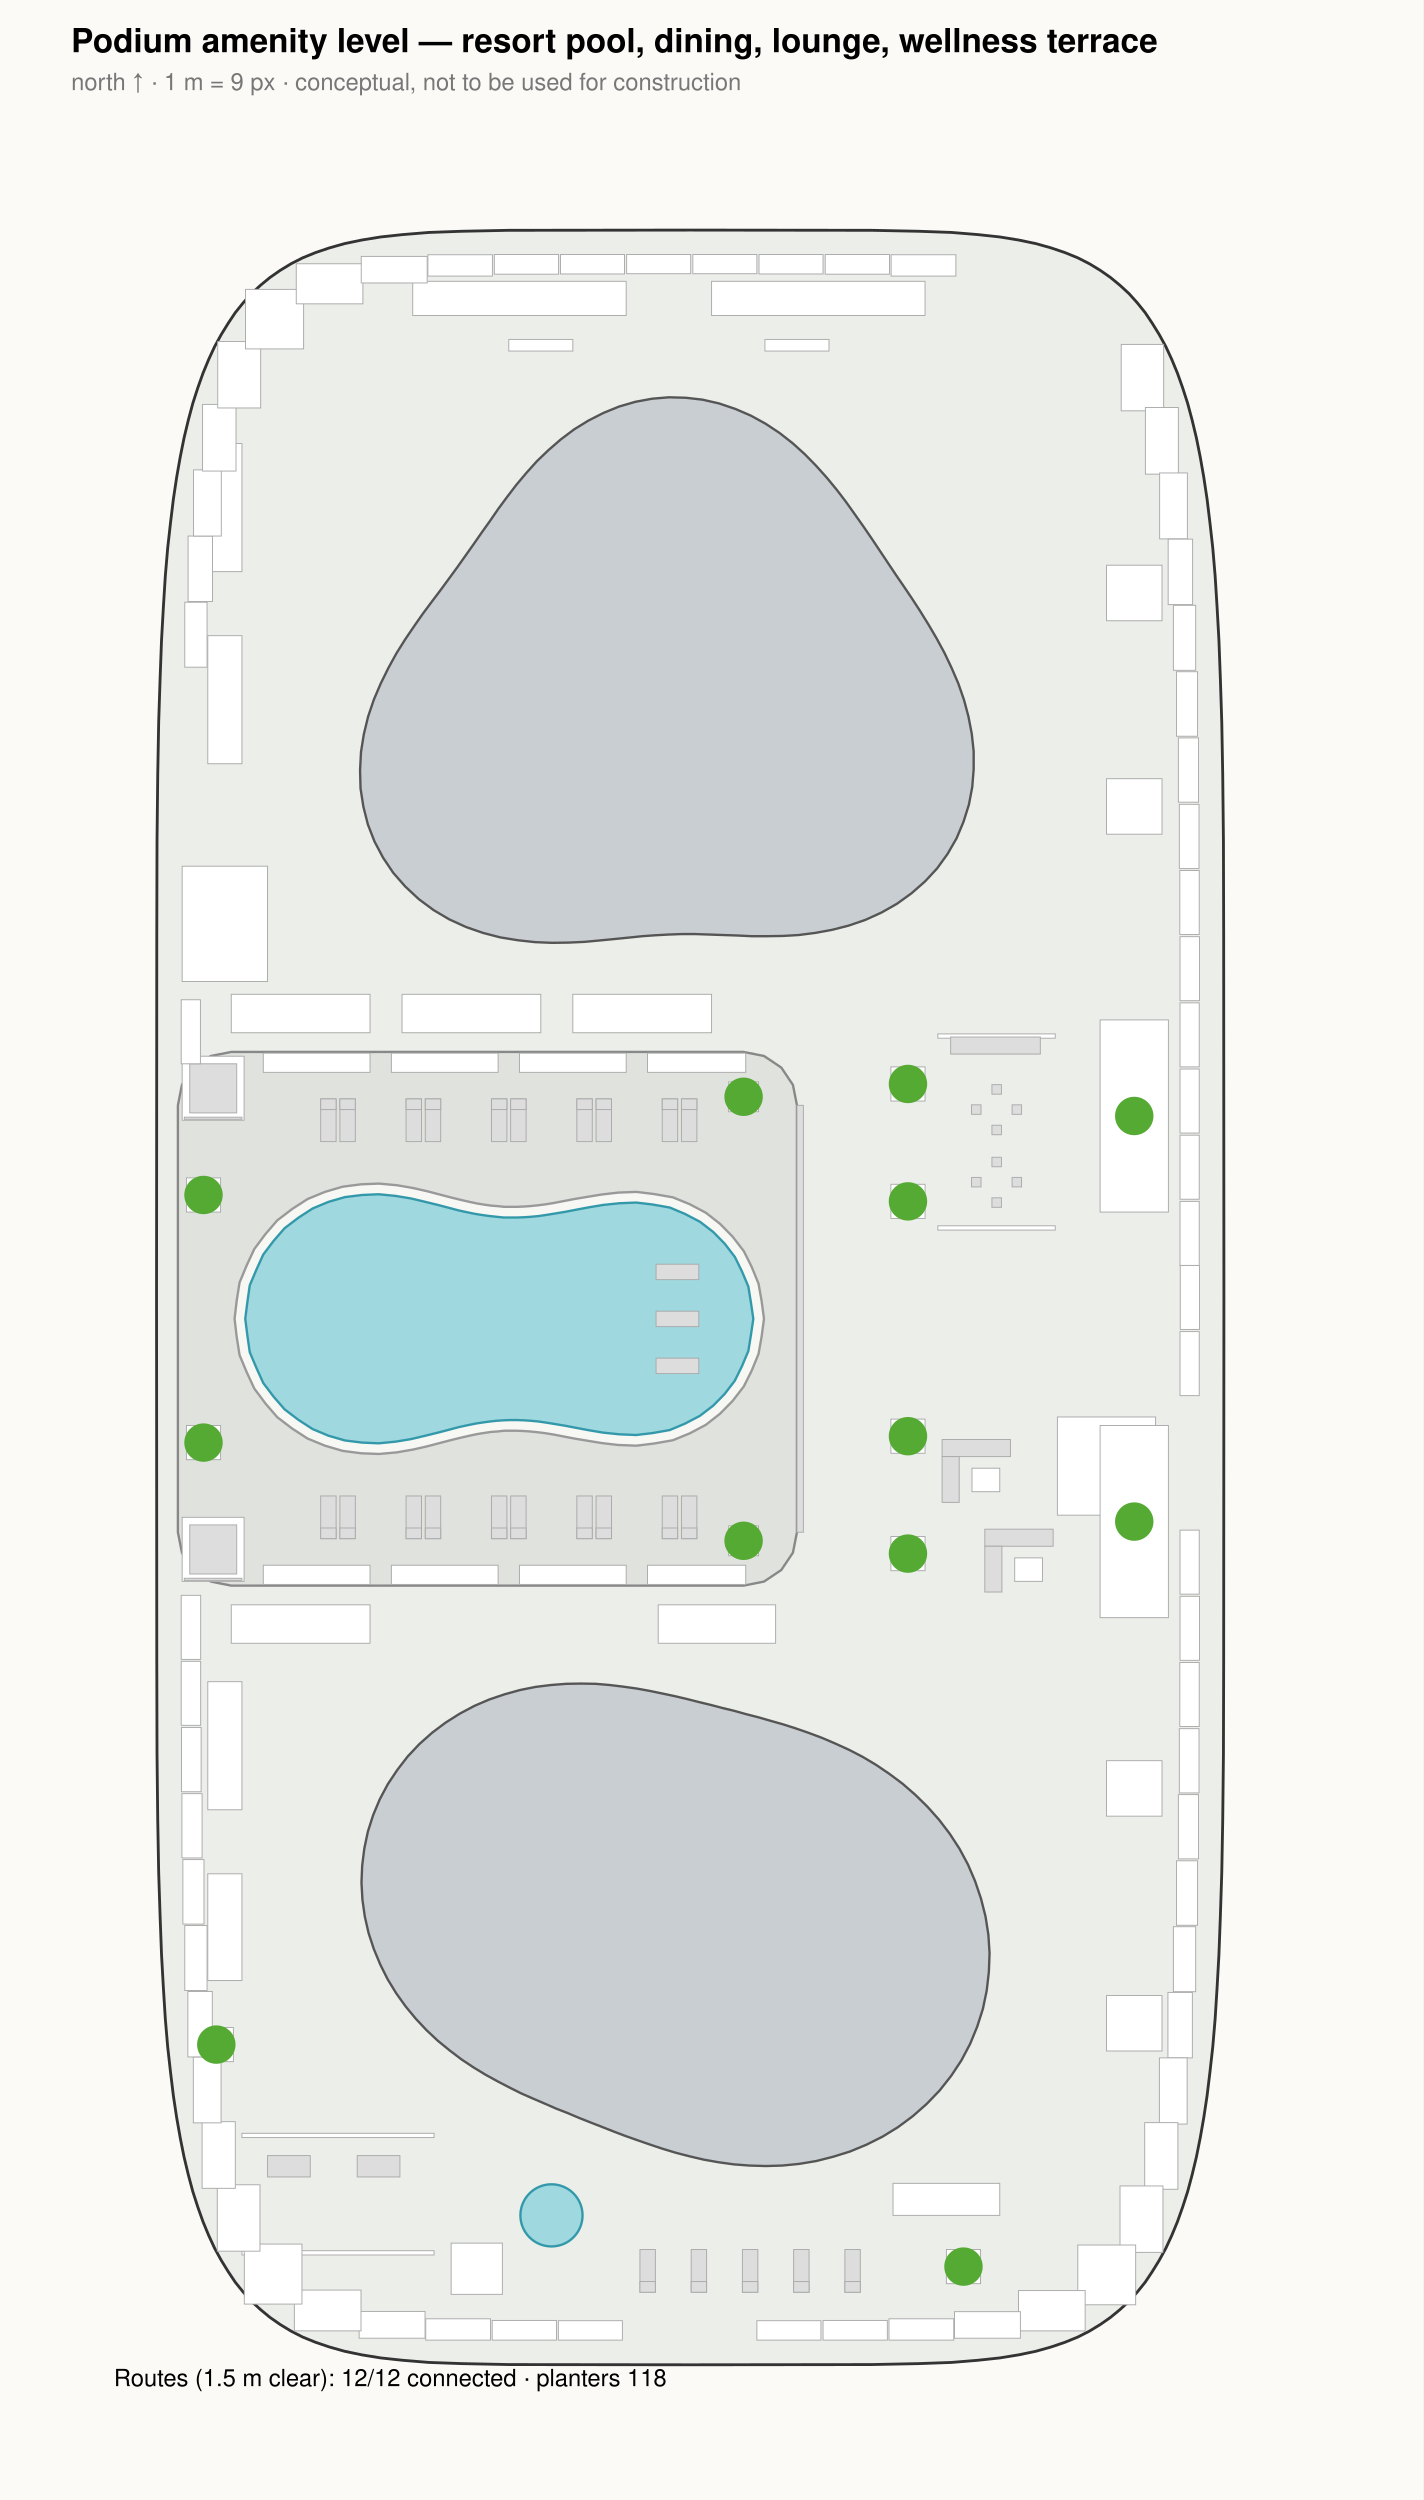
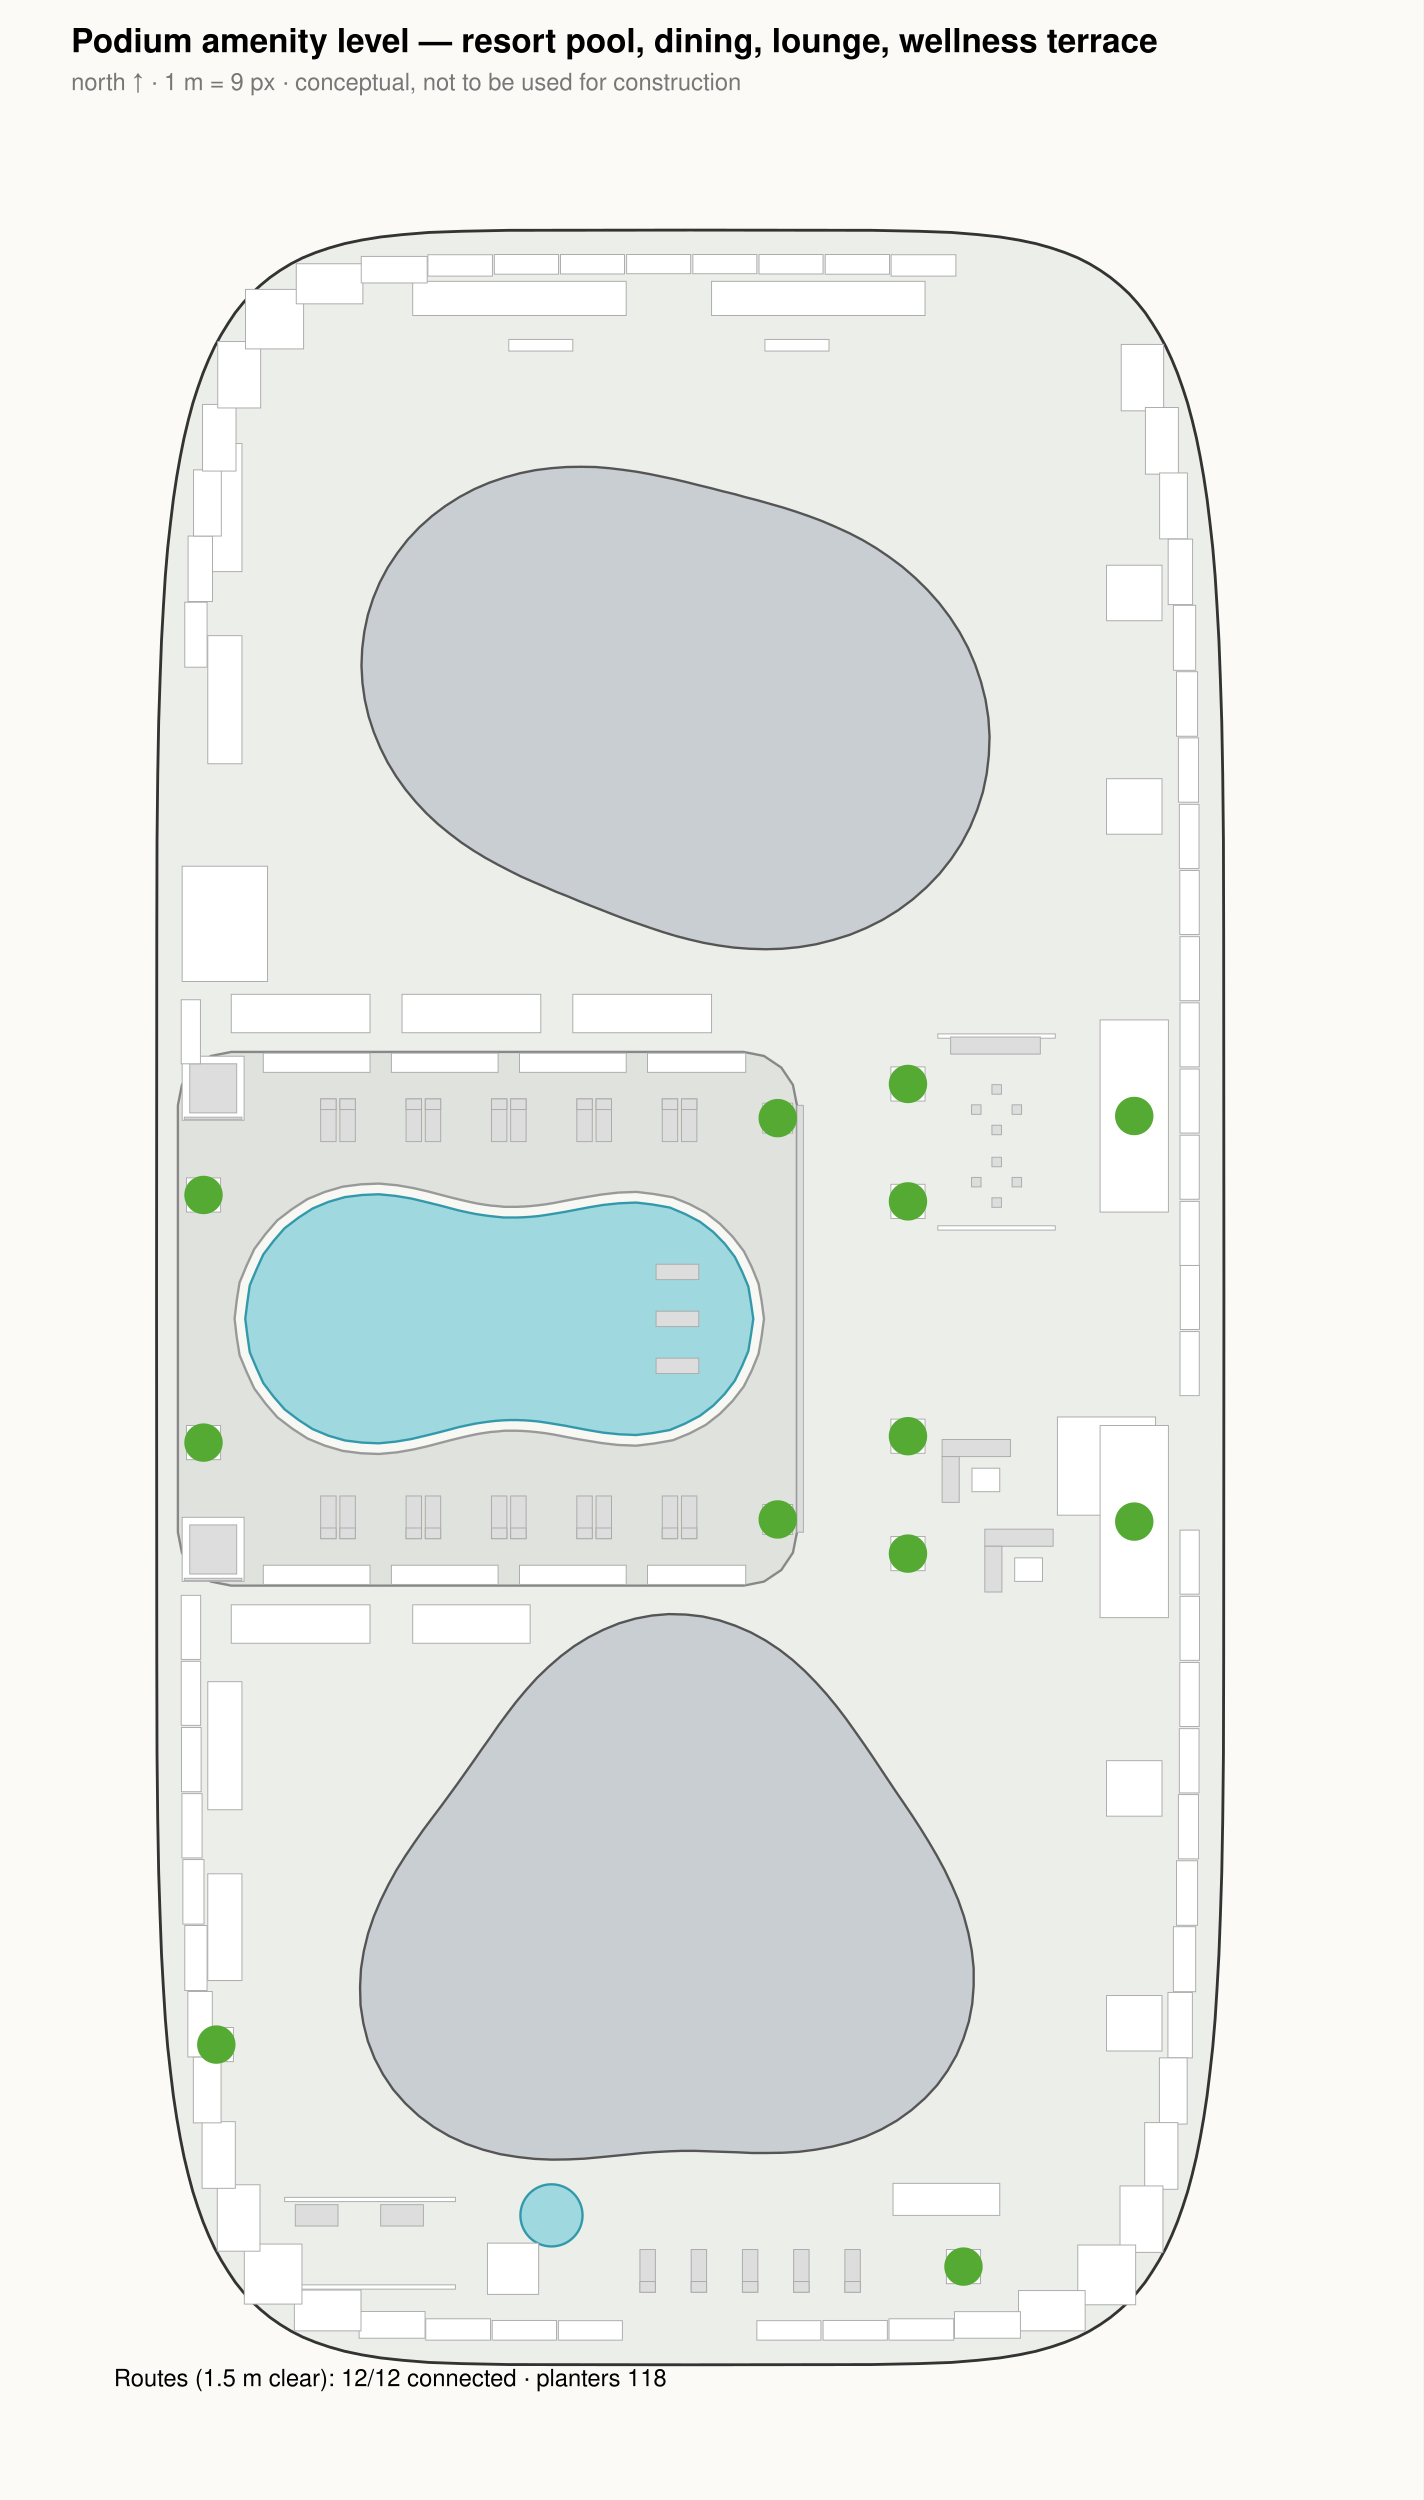
<svg xmlns="http://www.w3.org/2000/svg" width="600" height="1054" viewBox="0 0 600 1054">
  <rect width="100%" height="100%" fill="#fbfaf7" />
  <text x="30" y="22" font-size="14" font-family="Helvetica, Arial" font-weight="bold">Podium amenity level — resort pool, dining, lounge, wellness terrace</text>
  <polygon points="516,547 515.9,699.9 515.8,739.6 515.5,767.4 515.1,789.5 514.5,808 513.9,824.1 513.1,838.4 512.3,851.2 511.3,863 510.1,873.7 508.9,883.6 507.5,892.9 506,901.4 504.4,909.4 502.6,916.9 500.7,924 498.6,930.5 496.4,936.7 494,942.5 491.5,947.9 488.7,953 485.8,957.7 482.8,962.2 479.5,966.3 476,970.2 472.2,973.7 468.2,977 463.9,980 459.3,982.8 454.4,985.3 449,987.5 443.1,989.5 436.7,991.3 429.5,992.8 421.5,994.1 412.2,995.1 401.2,996 387.3,996.5 367.5,996.9 291,997 214.5,996.9 194.7,996.5 180.8,996 169.8,995.1 160.5,994.1 152.5,992.8 145.3,991.3 138.9,989.5 133,987.5 127.6,985.3 122.7,982.8 118.1,980 113.8,977 109.8,973.7 106,970.2 102.5,966.3 99.2,962.2 96.2,957.7 93.3,953 90.5,947.9 88,942.5 85.6,936.7 83.4,930.5 81.3,924 79.4,916.9 77.6,909.4 76,901.4 74.5,892.9 73.1,883.6 71.9,873.7 70.7,863 69.7,851.2 68.9,838.4 68.1,824.1 67.5,808 66.9,789.5 66.5,767.4 66.2,739.6 66.1,699.9 66,547 66.1,394.1 66.2,354.4 66.5,326.6 66.9,304.5 67.5,286 68.1,269.9 68.9,255.6 69.7,242.8 70.7,231 71.9,220.3 73.1,210.4 74.5,201.1 76,192.6 77.6,184.6 79.4,177.1 81.3,170 83.4,163.5 85.6,157.3 88,151.5 90.5,146.1 93.3,141 96.2,136.3 99.2,131.8 102.5,127.7 106,123.8 109.8,120.3 113.8,117 118.1,114 122.7,111.2 127.6,108.7 133,106.5 138.9,104.5 145.3,102.7 152.5,101.2 160.5,99.9 169.8,98.9 180.8,98 194.7,97.5 214.5,97.1 291,97 367.5,97.1 387.3,97.5 401.2,98 412.2,98.9 421.5,99.9 429.5,101.2 436.7,102.7 443.1,104.5 449,106.5 454.4,108.7 459.3,111.2 463.9,114 468.2,117 472.2,120.3 476,123.8 479.5,127.7 482.8,131.8 485.8,136.3 488.7,141 491.5,146.1 494,151.5 496.4,157.3 498.6,163.5 500.7,170 502.6,177.1 504.4,184.6 506,192.6 507.5,201.1 508.9,210.4 510.1,220.3 511.3,231 512.3,242.8 513.1,255.6 513.9,269.9 514.5,286 515.1,304.5 515.5,326.6 515.8,354.4 515.9,394.1" fill="#eceee9" stroke="#333" stroke-width="1.2" />
  <polygon points="313.5,443.5 322.1,445.2 329.4,450.1 334.3,457.4 336,466 336,646 334.3,654.6 329.4,661.9 322.1,666.8 313.5,668.5 97.5,668.5 88.9,666.8 81.6,661.9 76.7,654.6 75,646 75,466 76.7,457.4 81.6,450.1 88.9,445.2 97.5,443.5" fill="#dfe2dd" stroke="#888" />
  <polygon points="322.1,556 321.1,563.5 319.8,570.8 316.9,577.9 313.6,584.5 308.9,590.6 303.6,596 297.6,600.7 290.8,604.3 283.7,607.2 275.7,608.6 268.3,609.5 260.6,609.2 253.7,608.4 247.6,607.4 242.2,606.5 237.5,605.6 233.4,604.8 229.7,604.2 226.4,603.8 223.4,603.5 220.5,603.3 217.8,603.2 215.1,603.2 212.5,603.2 209.8,603.5 207.1,603.7 204.3,604.1 201.2,604.6 197.9,605.3 194.4,606.1 190.3,607.1 185.7,608.3 180.4,609.7 174.3,611.1 167.4,612.3 159.8,613 152.3,612.7 144.5,611.7 137,609.5 129.7,606.5 123.2,602.3 116.9,597.5 111.9,591.7 107.2,585.4 104,578.5 101,571.3 99.8,563.7 98.9,556 99.8,548.3 101,540.7 104,533.5 107.2,526.6 111.9,520.3 116.9,514.5 123.2,509.7 129.7,505.5 137,502.5 144.5,500.3 152.3,499.3 159.8,499 167.4,499.7 174.3,500.9 180.4,502.3 185.7,503.7 190.3,504.9 194.4,505.9 197.9,506.7 201.2,507.4 204.3,507.9 207.1,508.3 209.8,508.5 212.5,508.8 215.1,508.8 217.8,508.8 220.5,508.7 223.4,508.5 226.4,508.2 229.7,507.8 233.4,507.2 237.5,506.4 242.2,505.5 247.6,504.6 253.7,503.6 260.6,502.8 268.3,502.5 275.7,503.4 283.7,504.8 290.8,507.7 297.6,511.3 303.6,516 308.9,521.4 313.6,527.5 316.9,534.1 319.8,541.2 321.1,548.5" fill="#f7f7f4" stroke="#999" />
  <polygon points="317.6,556 316.6,562.8 315.5,569.6 312.8,576 309.8,582.1 305.5,587.7 300.7,592.6 295.1,596.9 288.8,600.2 282.4,602.9 275,604.2 268.2,605 261,604.7 254.3,604 248.3,603 243,602 238.3,601.1 234.1,600.4 230.4,599.8 227,599.3 223.8,599 220.8,598.8 217.9,598.7 215,598.7 212.3,598.8 209.4,599 206.6,599.3 203.6,599.7 200.4,600.2 197,600.9 193.3,601.7 189.2,602.8 184.6,604 179.3,605.3 173.4,606.7 166.8,607.8 159.7,608.5 152.7,608.2 145.4,607.3 138.5,605.3 131.8,602.5 125.8,598.6 120,594.2 115.4,588.9 111,583.1 108.1,576.7 105.3,570.1 104.3,563.1 103.4,556 104.3,548.9 105.3,541.9 108.1,535.3 111,528.9 115.4,523.1 120,517.8 125.8,513.4 131.8,509.5 138.5,506.7 145.4,504.7 152.7,503.8 159.7,503.5 166.8,504.2 173.4,505.3 179.3,506.7 184.6,508 189.2,509.2 193.3,510.3 197,511.1 200.4,511.8 203.6,512.3 206.6,512.7 209.4,513 212.3,513.3 215,513.3 217.9,513.3 220.8,513.2 223.8,513 227,512.7 230.4,512.2 234.1,511.6 238.3,510.9 243,510 248.3,509 254.3,508 261,507.3 268.2,507 275,507.8 282.4,509.1 288.8,511.8 295.1,515.1 300.7,519.4 305.5,524.3 309.8,529.9 312.8,536 315.5,542.4 316.6,549.2" fill="#9fd8de" stroke="#39a" />
-   <polygon points="406.4,295 408.3,302.1 409.7,309.4 410.5,316.8 410.5,324.3 409.9,331.8 408.5,339.2 406.2,346.5 403.3,353.4 399.5,360 395.1,366.1 390,371.6 384.3,376.6 378.2,381 371.7,384.7 364.9,387.8 357.9,390.2 350.9,392 343.8,393.3 336.8,394.2 330,394.6 323.3,394.7 316.9,394.7 310.7,394.4 304.6,394.2 298.8,394 293.1,393.8 287.5,393.8 282,394 276.4,394.3 270.8,394.7 265,395.3 259,395.9 252.8,396.5 246.3,397.1 239.6,397.4 232.7,397.5 225.5,397.2 218.3,396.4 210.9,395.2 203.6,393.3 196.4,390.8 189.4,387.6 182.8,383.7 176.6,379.1 170.9,373.8 165.8,368 161.5,361.6 157.9,354.8 155.1,347.6 153.2,340.1 152,332.4 151.8,324.7 152.2,317 153.4,309.5 155.2,302.1 157.6,295 160.5,288.2 163.7,281.7 167.1,275.5 170.8,269.6 174.6,264 178.3,258.7 182.1,253.6 185.8,248.7 189.4,243.8 192.9,239 196.3,234.2 199.7,229.4 203.1,224.5 206.6,219.6 210.1,214.5 213.8,209.5 217.7,204.4 221.9,199.4 226.4,194.4 231.3,189.7 236.5,185.2 242.1,181 248.1,177.3 254.4,174.1 261,171.4 267.9,169.4 274.9,168.1 282,167.5 289.2,167.7 296.2,168.5 303.2,170.1 310,172.4 316.5,175.2 322.7,178.6 328.6,182.5 334.1,186.8 339.2,191.4 344,196.3 348.5,201.3 352.7,206.4 356.6,211.5 360.3,216.7 363.9,221.8 367.4,226.9 370.8,232 374.2,237.1 377.6,242.2 381.1,247.3 384.6,252.5 388.1,257.9 391.5,263.4 394.9,269.2 398.2,275.3 401.2,281.6 404,288.1" fill="#c9ced3" stroke="#555" />
-   <polygon points="415.5,808 416.7,815.7 417.2,823.5 416.9,831.4 416,839.2 414.4,846.9 412,854.4 409,861.7 405.3,868.7 401,875.2 396.1,881.4 390.7,887 384.8,892.2 378.6,896.8 372.1,900.8 365.3,904.2 358.3,907.1 351.2,909.3 344.1,911.1 336.9,912.3 329.8,913 322.9,913.2 316,913 309.4,912.5 302.9,911.6 296.7,910.5 290.7,909.1 284.9,907.6 279.3,905.9 273.9,904.1 268.7,902.3 263.6,900.5 258.6,898.6 253.8,896.7 248.9,894.8 244.1,892.9 239.4,890.9 234.5,889 229.7,886.9 224.8,884.8 219.8,882.6 214.8,880.1 209.8,877.5 204.7,874.7 199.6,871.6 194.5,868.2 189.5,864.4 184.6,860.4 179.8,855.9 175.3,851.1 171,845.9 167,840.3 163.4,834.4 160.3,828.2 157.6,821.7 155.4,815 153.8,808 152.8,800.9 152.4,793.7 152.7,786.5 153.6,779.3 155.1,772.2 157.3,765.3 160.1,758.6 163.5,752.2 167.5,746.2 171.9,740.5 176.8,735.3 182.2,730.5 187.8,726.3 193.8,722.5 200,719.2 206.3,716.5 212.8,714.3 219.3,712.5 225.8,711.2 232.3,710.4 238.7,709.9 244.9,709.8 251.1,709.9 257,710.4 262.8,711.1 268.5,711.9 274,712.9 279.3,714 284.5,715.1 289.6,716.3 294.7,717.6 299.7,718.8 304.6,720.1 309.6,721.3 314.6,722.7 319.7,724 324.9,725.5 330.2,727 335.5,728.7 341,730.6 346.6,732.7 352.2,735.1 357.9,737.7 363.7,740.7 369.4,744.1 375,747.9 380.5,752 385.9,756.7 391,761.7 395.9,767.2 400.4,773.1 404.5,779.4 408.1,786.1 411.1,793.1 413.6,800.5" fill="#c9ced3" stroke="#555" />
+   <polygon points="406.4,808 408.3,815.1 409.7,822.4 410.5,829.8 410.5,837.3 409.9,844.8 408.5,852.2 406.2,859.5 403.3,866.4 399.5,873 395.1,879.1 390,884.6 384.3,889.6 378.2,894 371.7,897.7 364.9,900.8 357.9,903.2 350.9,905 343.8,906.3 336.8,907.2 330,907.6 323.3,907.7 316.9,907.7 310.7,907.4 304.6,907.2 298.8,907 293.1,906.8 287.5,906.8 282,907 276.4,907.3 270.8,907.7 265,908.3 259,908.9 252.8,909.5 246.3,910.1 239.6,910.4 232.7,910.5 225.5,910.2 218.3,909.4 210.9,908.2 203.6,906.3 196.4,903.8 189.4,900.6 182.8,896.7 176.6,892.1 170.9,886.8 165.8,881 161.5,874.6 157.9,867.8 155.1,860.6 153.2,853.1 152,845.4 151.8,837.7 152.2,830 153.4,822.5 155.2,815.1 157.6,808 160.5,801.2 163.7,794.7 167.1,788.5 170.8,782.6 174.6,777 178.3,771.7 182.1,766.6 185.8,761.7 189.4,756.8 192.9,752 196.3,747.2 199.7,742.4 203.1,737.5 206.6,732.6 210.1,727.5 213.8,722.5 217.7,717.4 221.9,712.4 226.4,707.4 231.3,702.7 236.5,698.2 242.1,694 248.1,690.3 254.4,687.1 261,684.4 267.9,682.4 274.9,681.1 282,680.5 289.2,680.7 296.2,681.5 303.2,683.1 310,685.4 316.5,688.2 322.7,691.6 328.6,695.5 334.1,699.8 339.2,704.4 344,709.3 348.5,714.3 352.7,719.4 356.6,724.5 360.3,729.7 363.9,734.8 367.4,739.9 370.8,745 374.2,750.1 377.6,755.2 381.1,760.3 384.6,765.5 388.1,770.9 391.5,776.4 394.9,782.2 398.2,788.3 401.2,794.6 404,801.1" fill="#c9ced3" stroke="#555" />
+   <polygon points="415.5,295 416.7,302.7 417.2,310.5 416.9,318.4 416,326.2 414.4,333.9 412,341.4 409,348.7 405.3,355.7 401,362.2 396.1,368.4 390.7,374 384.8,379.2 378.6,383.8 372.1,387.8 365.3,391.2 358.3,394.1 351.2,396.3 344.1,398.1 336.9,399.3 329.8,400 322.9,400.2 316,400 309.4,399.5 302.9,398.6 296.7,397.5 290.7,396.1 284.9,394.6 279.3,392.9 273.9,391.1 268.7,389.3 263.6,387.5 258.6,385.6 253.8,383.7 248.9,381.8 244.1,379.9 239.4,377.9 234.5,376 229.7,373.9 224.8,371.8 219.8,369.6 214.8,367.1 209.8,364.5 204.7,361.7 199.6,358.6 194.5,355.2 189.5,351.4 184.6,347.4 179.8,342.9 175.3,338.1 171,332.9 167,327.3 163.4,321.4 160.3,315.2 157.6,308.7 155.4,302 153.8,295 152.8,287.9 152.4,280.7 152.7,273.5 153.6,266.3 155.1,259.2 157.3,252.3 160.1,245.6 163.5,239.2 167.5,233.2 171.9,227.5 176.8,222.3 182.2,217.5 187.8,213.3 193.8,209.5 200,206.2 206.3,203.5 212.8,201.3 219.3,199.5 225.8,198.2 232.3,197.4 238.7,196.9 244.9,196.8 251.1,196.9 257,197.4 262.8,198.1 268.5,198.9 274,199.9 279.3,201 284.5,202.1 289.6,203.3 294.7,204.6 299.7,205.8 304.6,207.1 309.6,208.3 314.6,209.7 319.7,211 324.9,212.5 330.2,214 335.5,215.7 341,217.6 346.6,219.7 352.2,222.1 357.9,224.7 363.7,227.7 369.4,231.1 375,234.9 380.5,239 385.9,243.7 391,248.7 395.9,254.2 400.4,260.1 404.5,266.4 408.1,273.1 411.1,280.1 413.6,287.5" fill="#c9ced3" stroke="#555" />
  <circle cx="232.5" cy="934" r="13.1" fill="#9fd8de" stroke="#39a" />
  <rect x="336" y="466" width="2.7" height="180" fill="#ddd" stroke="#aaa" stroke-width="0.4" />
  <rect x="135.2" y="463.3" width="6.5" height="18" fill="#ddd" stroke="#aaa" stroke-width="0.4" />
  <rect x="135.2" y="463.3" width="6.5" height="4.5" fill="#ddd" stroke="#aaa" stroke-width="0.4" />
  <rect x="143.3" y="463.3" width="6.5" height="18" fill="#ddd" stroke="#aaa" stroke-width="0.4" />
  <rect x="143.3" y="463.3" width="6.5" height="4.5" fill="#ddd" stroke="#aaa" stroke-width="0.4" />
  <rect x="135.2" y="630.7" width="6.5" height="18" fill="#ddd" stroke="#aaa" stroke-width="0.4" />
  <rect x="135.2" y="644.2" width="6.5" height="4.5" fill="#ddd" stroke="#aaa" stroke-width="0.4" />
  <rect x="143.3" y="630.7" width="6.5" height="18" fill="#ddd" stroke="#aaa" stroke-width="0.4" />
  <rect x="143.3" y="644.2" width="6.5" height="4.5" fill="#ddd" stroke="#aaa" stroke-width="0.4" />
  <rect x="171.2" y="463.3" width="6.5" height="18" fill="#ddd" stroke="#aaa" stroke-width="0.4" />
  <rect x="171.2" y="463.3" width="6.5" height="4.5" fill="#ddd" stroke="#aaa" stroke-width="0.4" />
  <rect x="179.3" y="463.3" width="6.5" height="18" fill="#ddd" stroke="#aaa" stroke-width="0.4" />
  <rect x="179.3" y="463.3" width="6.5" height="4.5" fill="#ddd" stroke="#aaa" stroke-width="0.4" />
  <rect x="171.2" y="630.7" width="6.5" height="18" fill="#ddd" stroke="#aaa" stroke-width="0.4" />
  <rect x="171.2" y="644.2" width="6.5" height="4.5" fill="#ddd" stroke="#aaa" stroke-width="0.4" />
  <rect x="179.3" y="630.7" width="6.5" height="18" fill="#ddd" stroke="#aaa" stroke-width="0.4" />
  <rect x="179.3" y="644.2" width="6.5" height="4.5" fill="#ddd" stroke="#aaa" stroke-width="0.4" />
  <rect x="207.2" y="463.3" width="6.5" height="18" fill="#ddd" stroke="#aaa" stroke-width="0.4" />
  <rect x="207.2" y="463.3" width="6.5" height="4.5" fill="#ddd" stroke="#aaa" stroke-width="0.4" />
  <rect x="215.3" y="463.3" width="6.5" height="18" fill="#ddd" stroke="#aaa" stroke-width="0.4" />
  <rect x="215.3" y="463.3" width="6.5" height="4.5" fill="#ddd" stroke="#aaa" stroke-width="0.4" />
  <rect x="207.2" y="630.7" width="6.5" height="18" fill="#ddd" stroke="#aaa" stroke-width="0.4" />
  <rect x="207.2" y="644.2" width="6.5" height="4.5" fill="#ddd" stroke="#aaa" stroke-width="0.4" />
  <rect x="215.3" y="630.7" width="6.5" height="18" fill="#ddd" stroke="#aaa" stroke-width="0.4" />
  <rect x="215.3" y="644.2" width="6.5" height="4.5" fill="#ddd" stroke="#aaa" stroke-width="0.4" />
  <rect x="243.2" y="463.3" width="6.5" height="18" fill="#ddd" stroke="#aaa" stroke-width="0.4" />
  <rect x="243.2" y="463.3" width="6.5" height="4.5" fill="#ddd" stroke="#aaa" stroke-width="0.4" />
  <rect x="251.3" y="463.3" width="6.5" height="18" fill="#ddd" stroke="#aaa" stroke-width="0.4" />
  <rect x="251.3" y="463.3" width="6.5" height="4.5" fill="#ddd" stroke="#aaa" stroke-width="0.4" />
  <rect x="243.2" y="630.7" width="6.5" height="18" fill="#ddd" stroke="#aaa" stroke-width="0.4" />
  <rect x="243.2" y="644.2" width="6.5" height="4.5" fill="#ddd" stroke="#aaa" stroke-width="0.4" />
  <rect x="251.3" y="630.7" width="6.5" height="18" fill="#ddd" stroke="#aaa" stroke-width="0.4" />
  <rect x="251.3" y="644.2" width="6.5" height="4.5" fill="#ddd" stroke="#aaa" stroke-width="0.4" />
  <rect x="279.2" y="463.3" width="6.5" height="18" fill="#ddd" stroke="#aaa" stroke-width="0.4" />
  <rect x="279.2" y="463.3" width="6.5" height="4.5" fill="#ddd" stroke="#aaa" stroke-width="0.4" />
  <rect x="287.3" y="463.3" width="6.5" height="18" fill="#ddd" stroke="#aaa" stroke-width="0.4" />
  <rect x="287.3" y="463.3" width="6.5" height="4.5" fill="#ddd" stroke="#aaa" stroke-width="0.4" />
  <rect x="279.2" y="630.7" width="6.5" height="18" fill="#ddd" stroke="#aaa" stroke-width="0.4" />
  <rect x="279.2" y="644.2" width="6.5" height="4.5" fill="#ddd" stroke="#aaa" stroke-width="0.4" />
  <rect x="287.3" y="630.7" width="6.5" height="18" fill="#ddd" stroke="#aaa" stroke-width="0.4" />
  <rect x="287.3" y="644.2" width="6.5" height="4.5" fill="#ddd" stroke="#aaa" stroke-width="0.4" />
  <rect x="76.8" y="445.3" width="26.1" height="27" fill="#fff" stroke="#aaa" stroke-width="0.4" />
  <rect x="80" y="448.5" width="19.8" height="20.7" fill="#ddd" stroke="#aaa" stroke-width="0.4" />
  <rect x="77.7" y="471" width="24.3" height="0.9" fill="#ddd" stroke="#aaa" stroke-width="0.4" />
  <rect x="76.8" y="639.7" width="26.1" height="27" fill="#fff" stroke="#aaa" stroke-width="0.4" />
  <rect x="80" y="642.9" width="19.8" height="20.7" fill="#ddd" stroke="#aaa" stroke-width="0.4" />
  <rect x="77.7" y="665.4" width="24.3" height="0.9" fill="#ddd" stroke="#aaa" stroke-width="0.4" />
  <rect x="276.6" y="533" width="18" height="6.5" fill="#ddd" stroke="#aaa" stroke-width="0.4" />
  <rect x="276.6" y="552.8" width="18" height="6.5" fill="#ddd" stroke="#aaa" stroke-width="0.4" />
  <rect x="276.6" y="572.6" width="18" height="6.5" fill="#ddd" stroke="#aaa" stroke-width="0.4" />
  <rect x="111" y="444" width="45" height="8.1" fill="#fff" stroke="#aaa" stroke-width="0.4" />
  <rect x="111" y="659.9" width="45" height="8.1" fill="#fff" stroke="#aaa" stroke-width="0.4" />
  <rect x="165" y="444" width="45" height="8.1" fill="#fff" stroke="#aaa" stroke-width="0.4" />
  <rect x="165" y="659.9" width="45" height="8.1" fill="#fff" stroke="#aaa" stroke-width="0.4" />
  <rect x="219" y="444" width="45" height="8.1" fill="#fff" stroke="#aaa" stroke-width="0.4" />
  <rect x="219" y="659.9" width="45" height="8.1" fill="#fff" stroke="#aaa" stroke-width="0.4" />
  <rect x="273" y="444" width="41.4" height="8.1" fill="#fff" stroke="#aaa" stroke-width="0.4" />
  <rect x="273" y="659.9" width="41.4" height="8.1" fill="#fff" stroke="#aaa" stroke-width="0.4" />
  <rect x="78.6" y="496.6" width="14.4" height="14.4" fill="#fff" stroke="#aaa" stroke-width="0.4" />
  <rect x="78.6" y="601" width="14.4" height="14.4" fill="#fff" stroke="#aaa" stroke-width="0.4" />
-   <rect x="307.2" y="456.1" width="12.6" height="12.6" fill="#fff" stroke="#aaa" stroke-width="0.4" />
-   <rect x="307.2" y="643.3" width="12.6" height="12.6" fill="#fff" stroke="#aaa" stroke-width="0.4" />
+   <rect x="321.6" y="465.1" width="12.6" height="12.6" fill="#fff" stroke="#aaa" stroke-width="0.4" />
+   <rect x="321.6" y="634.3" width="12.6" height="12.6" fill="#fff" stroke="#aaa" stroke-width="0.4" />
  <rect x="97.5" y="419.2" width="58.5" height="16.2" fill="#fff" stroke="#aaa" stroke-width="0.4" />
  <rect x="169.5" y="419.2" width="58.5" height="16.2" fill="#fff" stroke="#aaa" stroke-width="0.4" />
  <rect x="241.5" y="419.2" width="58.5" height="16.2" fill="#fff" stroke="#aaa" stroke-width="0.4" />
  <rect x="97.5" y="676.6" width="58.5" height="16.2" fill="#fff" stroke="#aaa" stroke-width="0.4" />
-   <rect x="277.5" y="676.6" width="49.5" height="16.2" fill="#fff" stroke="#aaa" stroke-width="0.4" />
+   <rect x="174" y="676.6" width="49.5" height="16.2" fill="#fff" stroke="#aaa" stroke-width="0.4" />
  <rect x="375.6" y="449.8" width="14.4" height="14.4" fill="#fff" stroke="#aaa" stroke-width="0.4" />
  <rect x="375.6" y="499.3" width="14.4" height="14.4" fill="#fff" stroke="#aaa" stroke-width="0.4" />
  <rect x="375.6" y="598.3" width="14.4" height="14.4" fill="#fff" stroke="#aaa" stroke-width="0.4" />
  <rect x="375.6" y="647.8" width="14.4" height="14.4" fill="#fff" stroke="#aaa" stroke-width="0.4" />
  <rect x="395.4" y="435.9" width="49.5" height="1.8" fill="#fff" stroke="#aaa" stroke-width="0.4" />
  <rect x="395.4" y="516.8" width="49.5" height="1.8" fill="#fff" stroke="#aaa" stroke-width="0.4" />
  <rect x="400.8" y="437.2" width="37.8" height="7.2" fill="#ddd" stroke="#aaa" stroke-width="0.4" />
  <rect x="426.7" y="465.8" width="4" height="4" fill="#ddd" stroke="#aaa" stroke-width="0.4" />
  <rect x="409.6" y="465.8" width="4" height="4" fill="#ddd" stroke="#aaa" stroke-width="0.4" />
  <rect x="418.2" y="474.4" width="4" height="4" fill="#ddd" stroke="#aaa" stroke-width="0.4" />
  <rect x="418.2" y="457.3" width="4" height="4" fill="#ddd" stroke="#aaa" stroke-width="0.4" />
  <rect x="426.7" y="496.4" width="4" height="4" fill="#ddd" stroke="#aaa" stroke-width="0.4" />
  <rect x="409.6" y="496.4" width="4" height="4" fill="#ddd" stroke="#aaa" stroke-width="0.4" />
  <rect x="418.2" y="505" width="4" height="4" fill="#ddd" stroke="#aaa" stroke-width="0.4" />
  <rect x="418.2" y="487.9" width="4" height="4" fill="#ddd" stroke="#aaa" stroke-width="0.4" />
  <rect x="397.2" y="606.9" width="28.8" height="7.2" fill="#ddd" stroke="#aaa" stroke-width="0.4" />
  <rect x="397.2" y="614.1" width="7.2" height="19.3" fill="#ddd" stroke="#aaa" stroke-width="0.4" />
  <rect x="409.8" y="619" width="11.7" height="9.9" fill="#fff" stroke="#aaa" stroke-width="0.4" />
  <rect x="415.2" y="644.7" width="28.8" height="7.2" fill="#ddd" stroke="#aaa" stroke-width="0.4" />
  <rect x="415.2" y="651.9" width="7.2" height="19.3" fill="#ddd" stroke="#aaa" stroke-width="0.4" />
  <rect x="427.8" y="656.8" width="11.7" height="9.9" fill="#fff" stroke="#aaa" stroke-width="0.4" />
  <rect x="447.6" y="599.2" width="37.8" height="37.8" fill="#fff" stroke="#aaa" stroke-width="0.4" />
  <rect x="445.8" y="597.4" width="41.4" height="41.4" fill="#fff" stroke="#aaa" stroke-width="0.4" />
  <rect x="78.6" y="367" width="32.4" height="45" fill="#fff" stroke="#aaa" stroke-width="0.4" />
  <rect x="76.8" y="365.2" width="36" height="48.6" fill="#fff" stroke="#aaa" stroke-width="0.4" />
  <rect x="463.8" y="601" width="28.8" height="81" fill="#fff" stroke="#aaa" stroke-width="0.4" />
  <rect x="463.8" y="430" width="28.8" height="81" fill="#fff" stroke="#aaa" stroke-width="0.4" />
  <rect x="466.5" y="238.3" width="23.4" height="23.4" fill="#fff" stroke="#aaa" stroke-width="0.4" />
  <rect x="466.5" y="328.3" width="23.4" height="23.4" fill="#fff" stroke="#aaa" stroke-width="0.4" />
  <rect x="466.5" y="742.3" width="23.4" height="23.4" fill="#fff" stroke="#aaa" stroke-width="0.4" />
  <rect x="466.5" y="841.3" width="23.4" height="23.4" fill="#fff" stroke="#aaa" stroke-width="0.4" />
-   <rect x="102" y="899.4" width="81" height="1.8" fill="#fff" stroke="#aaa" stroke-width="0.4" />
-   <rect x="102" y="948.9" width="81" height="1.8" fill="#fff" stroke="#aaa" stroke-width="0.4" />
-   <rect x="112.8" y="908.8" width="18" height="9" fill="#ddd" stroke="#aaa" stroke-width="0.4" />
-   <rect x="150.6" y="908.8" width="18" height="9" fill="#ddd" stroke="#aaa" stroke-width="0.4" />
+   <rect x="120" y="926.4" width="72" height="1.8" fill="#fff" stroke="#aaa" stroke-width="0.4" />
+   <rect x="120" y="963.3" width="72" height="1.8" fill="#fff" stroke="#aaa" stroke-width="0.4" />
+   <rect x="124.5" y="929.5" width="18" height="9" fill="#ddd" stroke="#aaa" stroke-width="0.4" />
+   <rect x="160.5" y="929.5" width="18" height="9" fill="#ddd" stroke="#aaa" stroke-width="0.4" />
  <rect x="269.8" y="948.4" width="6.5" height="18" fill="#ddd" stroke="#aaa" stroke-width="0.4" />
  <rect x="269.8" y="961.9" width="6.5" height="4.5" fill="#ddd" stroke="#aaa" stroke-width="0.4" />
  <rect x="291.4" y="948.4" width="6.5" height="18" fill="#ddd" stroke="#aaa" stroke-width="0.4" />
  <rect x="291.4" y="961.9" width="6.5" height="4.5" fill="#ddd" stroke="#aaa" stroke-width="0.4" />
  <rect x="313" y="948.4" width="6.5" height="18" fill="#ddd" stroke="#aaa" stroke-width="0.4" />
  <rect x="313" y="961.9" width="6.5" height="4.5" fill="#ddd" stroke="#aaa" stroke-width="0.4" />
  <rect x="334.6" y="948.4" width="6.5" height="18" fill="#ddd" stroke="#aaa" stroke-width="0.4" />
  <rect x="334.6" y="961.9" width="6.5" height="4.5" fill="#ddd" stroke="#aaa" stroke-width="0.4" />
  <rect x="356.2" y="948.4" width="6.5" height="18" fill="#ddd" stroke="#aaa" stroke-width="0.4" />
  <rect x="356.2" y="961.9" width="6.5" height="4.5" fill="#ddd" stroke="#aaa" stroke-width="0.4" />
  <rect x="376.5" y="920.5" width="45" height="13.5" fill="#fff" stroke="#aaa" stroke-width="0.4" />
-   <rect x="190.2" y="945.7" width="21.6" height="21.6" fill="#fff" stroke="#aaa" stroke-width="0.4" />
+   <rect x="205.5" y="945.7" width="21.6" height="21.6" fill="#fff" stroke="#aaa" stroke-width="0.4" />
  <rect x="399" y="948.4" width="14.4" height="14.4" fill="#fff" stroke="#aaa" stroke-width="0.4" />
  <rect x="84" y="854.8" width="14.4" height="14.4" fill="#fff" stroke="#aaa" stroke-width="0.4" />
  <rect x="87.6" y="187" width="14.4" height="54" fill="#fff" stroke="#aaa" stroke-width="0.4" />
  <rect x="87.6" y="268" width="14.4" height="54" fill="#fff" stroke="#aaa" stroke-width="0.4" />
  <rect x="87.6" y="709" width="14.4" height="54" fill="#fff" stroke="#aaa" stroke-width="0.4" />
  <rect x="87.6" y="790" width="14.4" height="45" fill="#fff" stroke="#aaa" stroke-width="0.4" />
  <rect x="174" y="118.6" width="90" height="14.4" fill="#fff" stroke="#aaa" stroke-width="0.4" />
  <rect x="300" y="118.6" width="90" height="14.4" fill="#fff" stroke="#aaa" stroke-width="0.4" />
  <rect x="214.5" y="143.1" width="27" height="4.9" fill="#fff" stroke="#aaa" stroke-width="0.4" />
  <rect x="322.5" y="143.1" width="27" height="4.9" fill="#fff" stroke="#aaa" stroke-width="0.4" />
  <rect x="497.6" y="533.5" width="8.1" height="27" fill="#fff" stroke="#aaa" stroke-width="0.4" />
  <rect x="497.5" y="561.4" width="8.1" height="27" fill="#fff" stroke="#aaa" stroke-width="0.4" />
  <rect x="497.5" y="645.1" width="8.1" height="27" fill="#fff" stroke="#aaa" stroke-width="0.4" />
  <rect x="497.5" y="673" width="8.2" height="27" fill="#fff" stroke="#aaa" stroke-width="0.4" />
  <rect x="497.4" y="700.9" width="8.2" height="27" fill="#fff" stroke="#aaa" stroke-width="0.4" />
  <rect x="497.2" y="728.8" width="8.3" height="27.1" fill="#fff" stroke="#aaa" stroke-width="0.4" />
  <rect x="496.8" y="756.6" width="8.5" height="27.1" fill="#fff" stroke="#aaa" stroke-width="0.4" />
  <rect x="496" y="784.5" width="8.9" height="27.2" fill="#fff" stroke="#aaa" stroke-width="0.4" />
  <rect x="494.7" y="812.3" width="9.4" height="27.4" fill="#fff" stroke="#aaa" stroke-width="0.4" />
  <rect x="492.4" y="840" width="10.3" height="27.6" fill="#fff" stroke="#aaa" stroke-width="0.4" />
  <rect x="488.8" y="867.6" width="11.7" height="27.9" fill="#fff" stroke="#aaa" stroke-width="0.4" />
  <rect x="482.6" y="894.9" width="14" height="28.1" fill="#fff" stroke="#aaa" stroke-width="0.4" />
  <rect x="472.2" y="921.6" width="18.1" height="28" fill="#fff" stroke="#aaa" stroke-width="0.4" />
  <rect x="454.4" y="946.5" width="24.4" height="25.2" fill="#fff" stroke="#aaa" stroke-width="0.4" />
  <rect x="429.4" y="965.7" width="28.1" height="17" fill="#fff" stroke="#aaa" stroke-width="0.4" />
  <rect x="402.4" y="974.6" width="27.8" height="11.2" fill="#fff" stroke="#aaa" stroke-width="0.4" />
  <rect x="374.8" y="977.6" width="27.3" height="9" fill="#fff" stroke="#aaa" stroke-width="0.4" />
  <rect x="347" y="978.3" width="27.1" height="8.3" fill="#fff" stroke="#aaa" stroke-width="0.4" />
  <rect x="319.1" y="978.4" width="27" height="8.2" fill="#fff" stroke="#aaa" stroke-width="0.4" />
  <rect x="235.4" y="978.4" width="27" height="8.2" fill="#fff" stroke="#aaa" stroke-width="0.4" />
  <rect x="207.5" y="978.3" width="27.1" height="8.3" fill="#fff" stroke="#aaa" stroke-width="0.4" />
  <rect x="179.5" y="977.6" width="27.3" height="9" fill="#fff" stroke="#aaa" stroke-width="0.4" />
  <rect x="151.4" y="974.5" width="27.8" height="11.3" fill="#fff" stroke="#aaa" stroke-width="0.4" />
  <rect x="124.1" y="965.5" width="28.1" height="17.2" fill="#fff" stroke="#aaa" stroke-width="0.4" />
  <rect x="103" y="946.1" width="24.3" height="25.3" fill="#fff" stroke="#aaa" stroke-width="0.4" />
  <rect x="91.6" y="921.1" width="18" height="28" fill="#fff" stroke="#aaa" stroke-width="0.4" />
  <rect x="85.2" y="894.5" width="14" height="28.1" fill="#fff" stroke="#aaa" stroke-width="0.4" />
  <rect x="81.5" y="867.2" width="11.7" height="27.8" fill="#fff" stroke="#aaa" stroke-width="0.4" />
  <rect x="79.2" y="839.6" width="10.3" height="27.6" fill="#fff" stroke="#aaa" stroke-width="0.4" />
  <rect x="77.9" y="811.8" width="9.4" height="27.4" fill="#fff" stroke="#aaa" stroke-width="0.4" />
  <rect x="77.1" y="784" width="8.9" height="27.2" fill="#fff" stroke="#aaa" stroke-width="0.4" />
  <rect x="76.7" y="756.2" width="8.5" height="27.1" fill="#fff" stroke="#aaa" stroke-width="0.4" />
  <rect x="76.5" y="728.3" width="8.3" height="27.1" fill="#fff" stroke="#aaa" stroke-width="0.4" />
  <rect x="76.4" y="700.4" width="8.2" height="27" fill="#fff" stroke="#aaa" stroke-width="0.4" />
  <rect x="76.4" y="672.6" width="8.2" height="27" fill="#fff" stroke="#aaa" stroke-width="0.4" />
  <rect x="76.4" y="421.5" width="8.1" height="27" fill="#fff" stroke="#aaa" stroke-width="0.4" />
  <rect x="77.9" y="253.9" width="9.4" height="27.4" fill="#fff" stroke="#aaa" stroke-width="0.4" />
  <rect x="79.3" y="226" width="10.3" height="27.6" fill="#fff" stroke="#aaa" stroke-width="0.4" />
  <rect x="81.6" y="198.1" width="11.7" height="27.9" fill="#fff" stroke="#aaa" stroke-width="0.4" />
  <rect x="85.4" y="170.5" width="14.1" height="28.1" fill="#fff" stroke="#aaa" stroke-width="0.4" />
  <rect x="91.8" y="144" width="18.1" height="28" fill="#fff" stroke="#aaa" stroke-width="0.4" />
  <rect x="103.5" y="122" width="24.5" height="25.1" fill="#fff" stroke="#aaa" stroke-width="0.4" />
  <rect x="124.9" y="111.2" width="28.1" height="16.9" fill="#fff" stroke="#aaa" stroke-width="0.4" />
  <rect x="152.3" y="108.1" width="27.8" height="11.2" fill="#fff" stroke="#aaa" stroke-width="0.4" />
  <rect x="180.4" y="107.4" width="27.2" height="9" fill="#fff" stroke="#aaa" stroke-width="0.4" />
  <rect x="208.4" y="107.3" width="27.1" height="8.3" fill="#fff" stroke="#aaa" stroke-width="0.4" />
  <rect x="236.3" y="107.3" width="27" height="8.2" fill="#fff" stroke="#aaa" stroke-width="0.4" />
  <rect x="264.2" y="107.3" width="27" height="8.1" fill="#fff" stroke="#aaa" stroke-width="0.4" />
  <rect x="292.1" y="107.3" width="27" height="8.1" fill="#fff" stroke="#aaa" stroke-width="0.4" />
  <rect x="320" y="107.3" width="27" height="8.2" fill="#fff" stroke="#aaa" stroke-width="0.4" />
  <rect x="347.9" y="107.3" width="27.1" height="8.3" fill="#fff" stroke="#aaa" stroke-width="0.4" />
  <rect x="375.7" y="107.4" width="27.3" height="9" fill="#fff" stroke="#aaa" stroke-width="0.4" />
  <rect x="472.7" y="145.2" width="17.9" height="28" fill="#fff" stroke="#aaa" stroke-width="0.4" />
  <rect x="482.9" y="171.8" width="13.9" height="28.1" fill="#fff" stroke="#aaa" stroke-width="0.4" />
  <rect x="488.9" y="199.4" width="11.7" height="27.8" fill="#fff" stroke="#aaa" stroke-width="0.4" />
  <rect x="492.5" y="227.3" width="10.3" height="27.6" fill="#fff" stroke="#aaa" stroke-width="0.4" />
  <rect x="494.7" y="255.2" width="9.4" height="27.4" fill="#fff" stroke="#aaa" stroke-width="0.4" />
  <rect x="496" y="283.2" width="8.9" height="27.2" fill="#fff" stroke="#aaa" stroke-width="0.4" />
  <rect x="496.8" y="311.1" width="8.5" height="27.1" fill="#fff" stroke="#aaa" stroke-width="0.4" />
  <rect x="497.2" y="339.1" width="8.3" height="27.1" fill="#fff" stroke="#aaa" stroke-width="0.4" />
  <rect x="497.4" y="367" width="8.2" height="27" fill="#fff" stroke="#aaa" stroke-width="0.4" />
  <rect x="497.5" y="394.9" width="8.2" height="27" fill="#fff" stroke="#aaa" stroke-width="0.4" />
  <rect x="497.5" y="422.8" width="8.1" height="27" fill="#fff" stroke="#aaa" stroke-width="0.4" />
  <rect x="497.5" y="450.7" width="8.1" height="27" fill="#fff" stroke="#aaa" stroke-width="0.4" />
  <rect x="497.5" y="478.6" width="8.1" height="27" fill="#fff" stroke="#aaa" stroke-width="0.4" />
  <rect x="497.5" y="506.5" width="8.1" height="27" fill="#fff" stroke="#aaa" stroke-width="0.4" />
  <circle cx="85.8" cy="503.8" r="8.1" fill="#5a3" stroke="none" />
  <circle cx="85.8" cy="608.2" r="8.1" fill="#5a3" stroke="none" />
-   <circle cx="313.5" cy="462.4" r="8.1" fill="#5a3" stroke="none" />
-   <circle cx="313.5" cy="649.6" r="8.1" fill="#5a3" stroke="none" />
+   <circle cx="327.9" cy="471.4" r="8.1" fill="#5a3" stroke="none" />
+   <circle cx="327.9" cy="640.6" r="8.1" fill="#5a3" stroke="none" />
  <circle cx="382.8" cy="457" r="8.1" fill="#5a3" stroke="none" />
  <circle cx="382.8" cy="506.5" r="8.1" fill="#5a3" stroke="none" />
  <circle cx="382.8" cy="605.5" r="8.1" fill="#5a3" stroke="none" />
  <circle cx="382.8" cy="655" r="8.1" fill="#5a3" stroke="none" />
  <circle cx="478.2" cy="641.5" r="8.1" fill="#5a3" stroke="none" />
  <circle cx="478.2" cy="470.5" r="8.1" fill="#5a3" stroke="none" />
  <circle cx="406.2" cy="955.6" r="8.1" fill="#5a3" stroke="none" />
  <circle cx="91.2" cy="862" r="8.1" fill="#5a3" stroke="none" />
  <text x="48" y="1006" font-size="10" font-family="Helvetica, Arial">Routes (1.5 m clear): 12/12 connected · planters 118</text>
  <text x="30" y="38" font-size="10" font-family="Helvetica, Arial" fill="#777">north ↑ · 1 m = 9 px · conceptual, not to be used for construction</text>
</svg>
